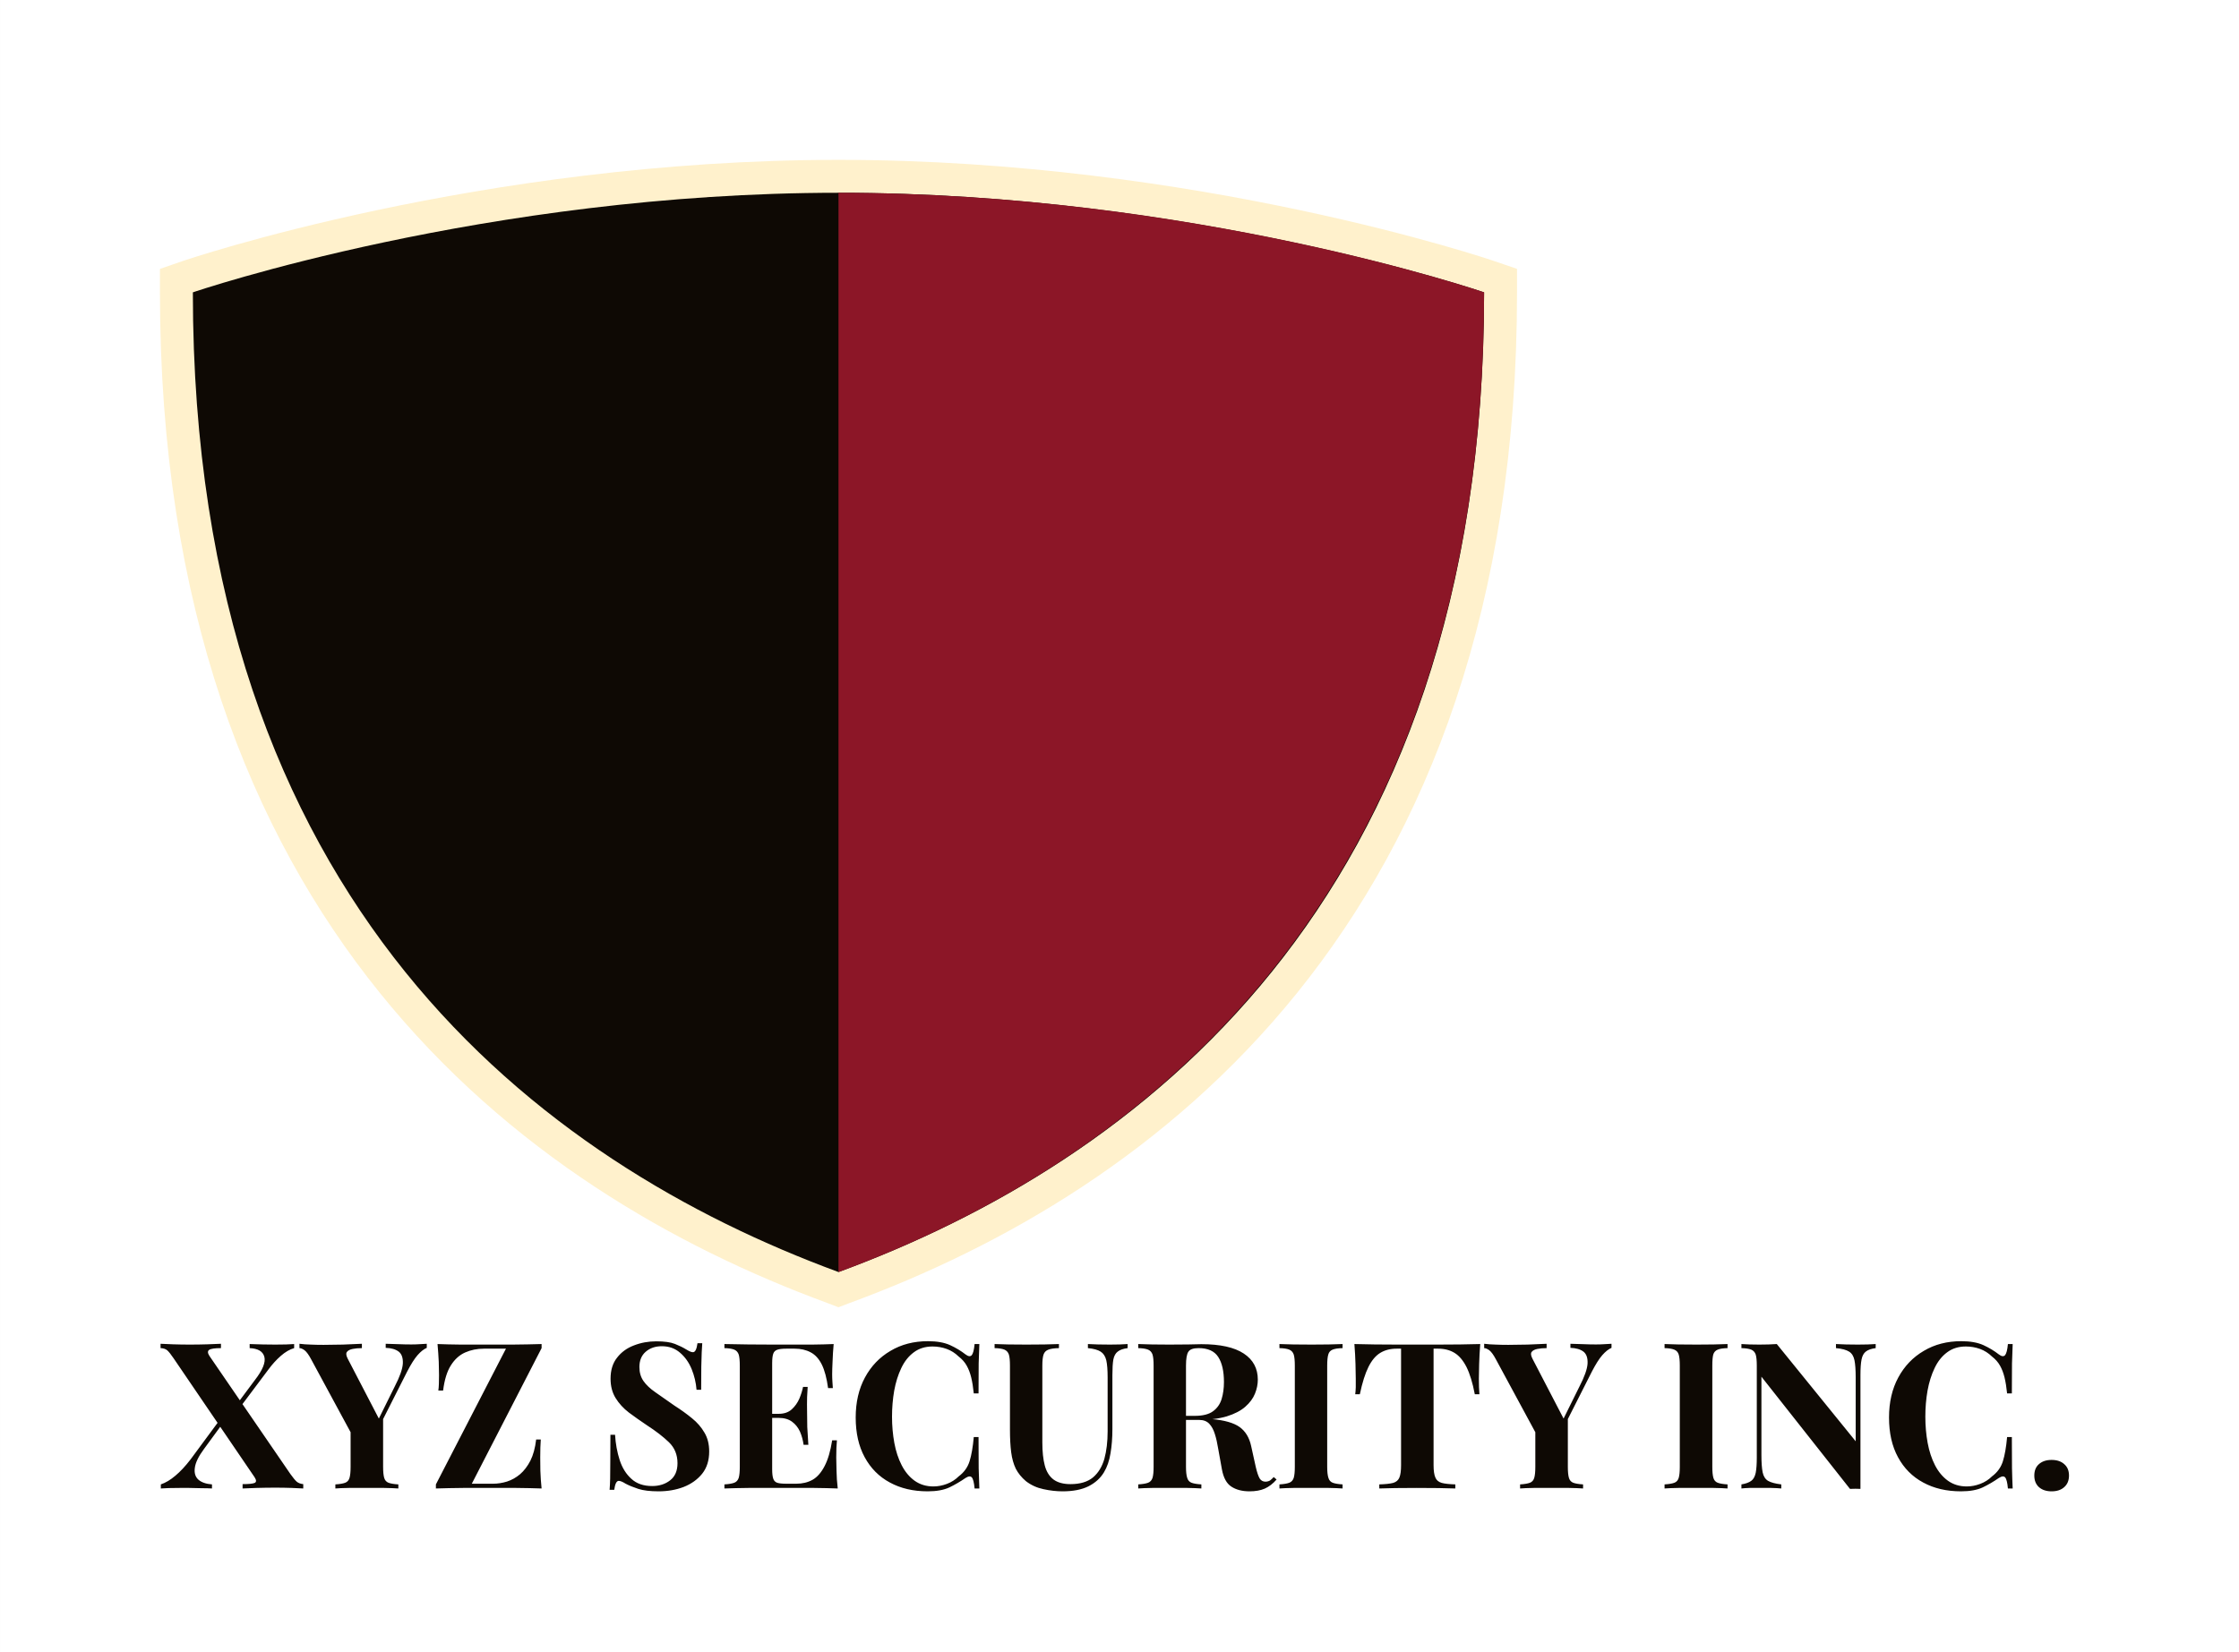
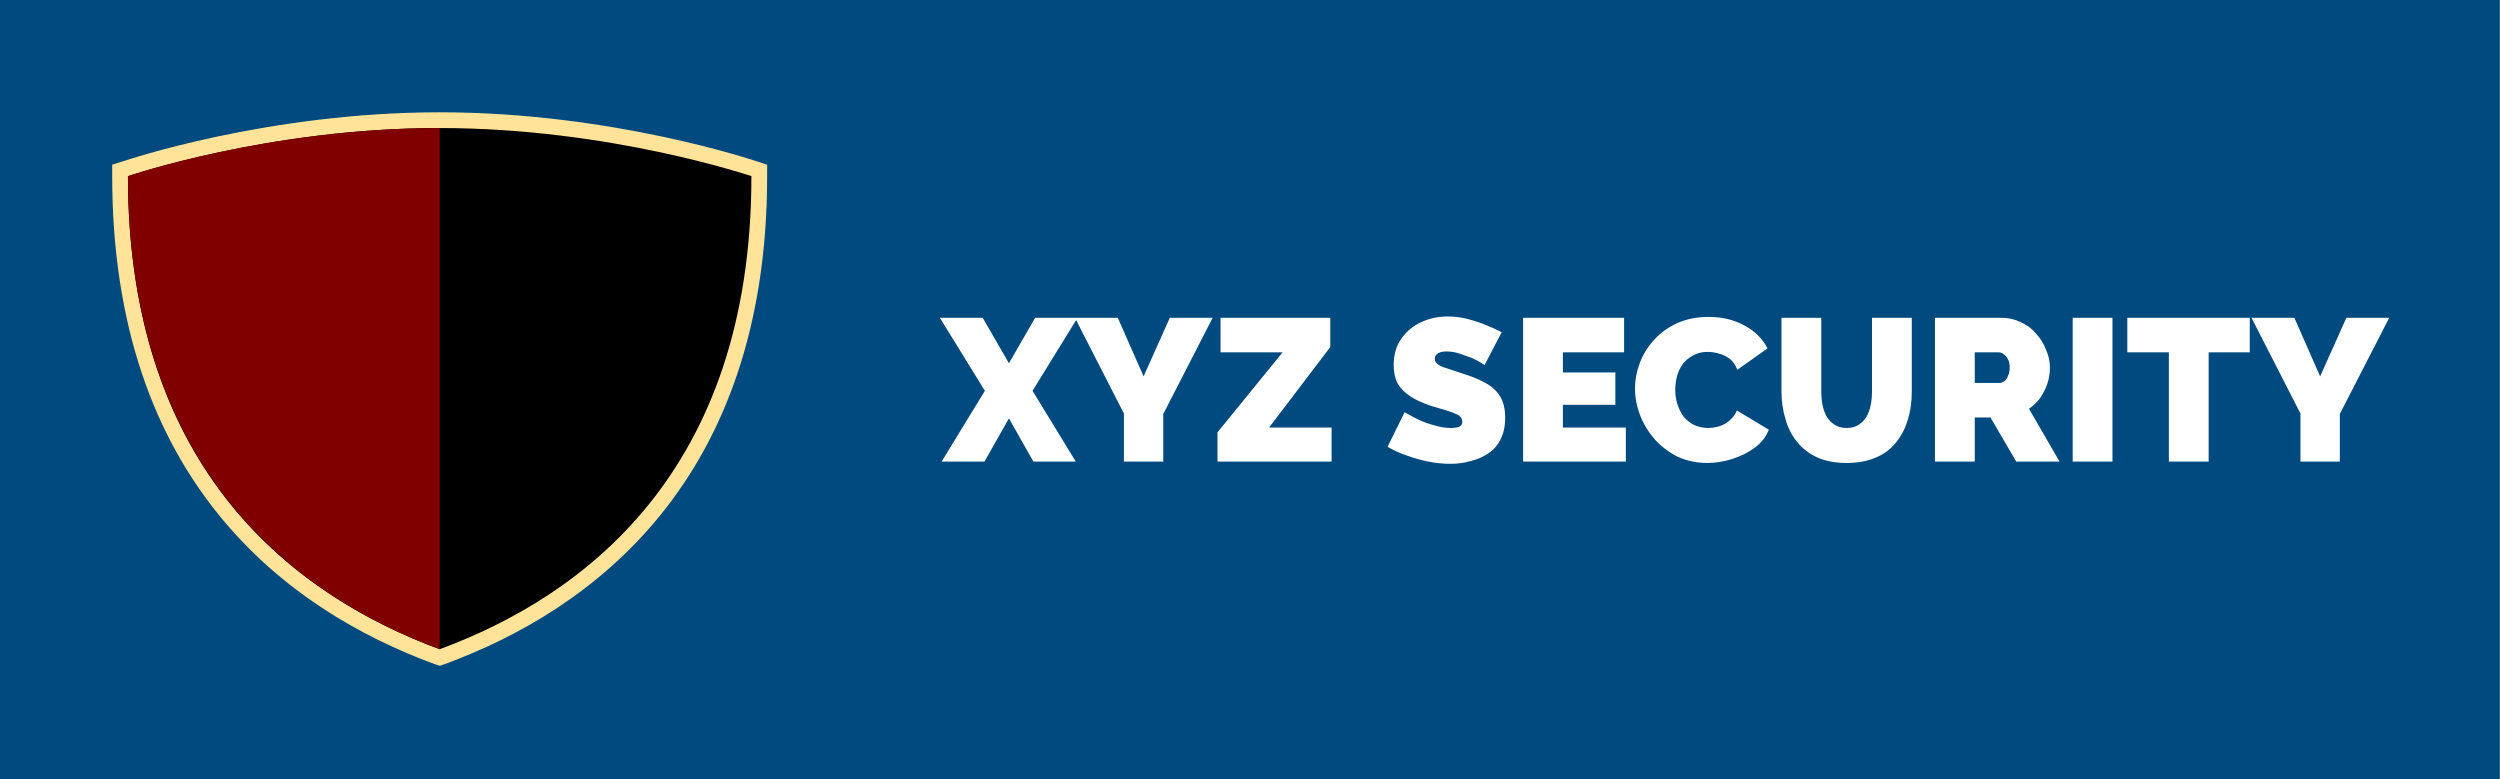
- <svg xmlns="http://www.w3.org/2000/svg" version="1.1" viewBox="0 0 16.459 12.141">
-   <g transform="matrix(1,0,0,1,1.175276,9.861408)">
-     <rect width="16.459" height="16.459" x="-1.175" y="-12.021" fill="#ffffff" />
-     <g transform="matrix(-1,0,0,1,9.976446,0)" clip-path="url(#SvgjsClipPath1002)">
-       <g clip-path="url(#a617cf97d-e28f-47da-acc7-20cc25fce6a76c048889-ce49-493e-be10-1fa4c35667ae)">
-         <path d=" M 4.988 -8.565 C 2.377 -8.565 0.224 -7.834 0.203 -7.826 L 0.121 -7.798 L 0.121 -7.712 C 0.121 -3.133 2.745 -1.205 4.946 -0.395 L 4.988 -0.379 L 5.03 -0.395 C 7.231 -1.205 9.855 -3.133 9.855 -7.712 L 9.855 -7.798 L 9.774 -7.826 C 9.752 -7.834 7.599 -8.565 4.988 -8.565" fill="#0e0904" transform="matrix(1,0,0,1,0,0)" fill-rule="nonzero" />
+ <svg xmlns="http://www.w3.org/2000/svg" version="1.1" viewBox="0 0 5.718 1.78">
+   <g transform="matrix(1,0,0,1,2.154628,0.7238423)">
+     <rect width="5.718" height="5.718" x="-2.155" y="-2.693" fill="#004a80" />
+     <g clip-path="url(#SvgjsClipPath1002)">
+       <g clip-path="url(#a05e85c05-3fbd-4086-ba84-1e72fa17bfb384039832-afa5-4c9b-acbd-44975a3e152f)">
+         <path d=" M -1.149 -0.449 C -1.541 -0.449 -1.864 -0.339 -1.867 -0.338 L -1.88 -0.334 L -1.88 -0.321 C -1.88 0.367 -1.486 0.656 -1.155 0.778 L -1.149 0.78 L -1.143 0.778 C -0.812 0.656 -0.418 0.367 -0.418 -0.321 L -0.418 -0.334 L -0.43 -0.338 C -0.434 -0.339 -0.757 -0.449 -1.149 -0.449" fill="#000000" transform="matrix(1,0,0,1,0,0)" fill-rule="nonzero" />
      </g>
-       <g clip-path="url(#a617cf97d-e28f-47da-acc7-20cc25fce6a76c048889-ce49-493e-be10-1fa4c35667ae)">
-         <path d=" M 4.988 -8.565 C 2.377 -8.565 0.224 -7.834 0.203 -7.826 L 0.121 -7.798 L 0.121 -7.712 C 0.121 -3.133 2.745 -1.205 4.946 -0.395 L 4.988 -0.379 L 5.03 -0.395 C 7.231 -1.205 9.855 -3.133 9.855 -7.712 L 9.855 -7.798 L 9.774 -7.826 C 9.752 -7.834 7.599 -8.565 4.988 -8.565 Z" fill="none" transform="matrix(1,0,0,1,0,0)" fill-rule="nonzero" stroke-dasharray="none" stroke-miterlimit="10" stroke-linejoin="miter" stroke-linecap="butt" stroke-width="0.242" stroke="#fff1cc" />
+       <g clip-path="url(#a05e85c05-3fbd-4086-ba84-1e72fa17bfb384039832-afa5-4c9b-acbd-44975a3e152f)">
+         <path d=" M -1.149 -0.449 C -1.541 -0.449 -1.864 -0.339 -1.867 -0.338 L -1.88 -0.334 L -1.88 -0.321 C -1.88 0.367 -1.486 0.656 -1.155 0.778 L -1.149 0.78 L -1.143 0.778 C -0.812 0.656 -0.418 0.367 -0.418 -0.321 L -0.418 -0.334 L -0.43 -0.338 C -0.434 -0.339 -0.757 -0.449 -1.149 -0.449 Z" fill="none" transform="matrix(1,0,0,1,0,0)" fill-rule="nonzero" stroke-dasharray="none" stroke-miterlimit="10" stroke-linejoin="miter" stroke-linecap="butt" stroke-width="0.036" stroke="#ffe398" />
      </g>
-       <g clip-path="url(#a617cf97d-e28f-47da-acc7-20cc25fce6a76c048889-ce49-493e-be10-1fa4c35667ae)">
-         <path d=" M 4.988 -8.444 C 2.367 -8.444 0.242 -7.712 0.242 -7.712 C 0.242 -3.331 2.693 -1.353 4.988 -0.508 Z" fill="#8c1627" transform="matrix(1,0,0,1,0,0)" fill-rule="nonzero" />
+       <g clip-path="url(#a05e85c05-3fbd-4086-ba84-1e72fa17bfb384039832-afa5-4c9b-acbd-44975a3e152f)">
+         <path d=" M -1.149 -0.431 C -1.542 -0.431 -1.862 -0.321 -1.862 -0.321 C -1.862 0.337 -1.493 0.634 -1.149 0.761 Z" fill="#800000" transform="matrix(1,0,0,1,0,0)" fill-rule="nonzero" />
      </g>
    </g>
    <g>
-       <path d=" M 0.449 0.019 L 0.449 0.051 Q 0.381 0.051 0.362 0.064 Q 0.344 0.077 0.364 0.108 L 0.959 0.976 Q 0.989 1.018 1.006 1.033 Q 1.024 1.048 1.054 1.051 L 1.054 1.083 Q 1.024 1.081 0.968 1.079 Q 0.91 1.077 0.849 1.077 Q 0.781 1.077 0.712 1.079 Q 0.642 1.081 0.608 1.083 L 0.608 1.051 Q 0.676 1.051 0.697 1.042 Q 0.717 1.032 0.696 1 L 0.101 0.126 Q 0.072 0.083 0.054 0.067 Q 0.036 0.052 0.005 0.051 L 0.005 0.019 Q 0.036 0.021 0.097 0.023 Q 0.158 0.025 0.219 0.025 Q 0.287 0.025 0.349 0.023 Q 0.411 0.021 0.449 0.019 M 0.462 0.549 Q 0.462 0.549 0.468 0.569 Q 0.474 0.588 0.474 0.588 L 0.324 0.793 Q 0.264 0.874 0.257 0.931 Q 0.249 0.987 0.283 1.018 Q 0.317 1.048 0.383 1.053 L 0.383 1.083 Q 0.354 1.081 0.307 1.081 Q 0.261 1.08 0.216 1.079 Q 0.171 1.079 0.145 1.079 Q 0.056 1.079 0.007 1.083 L 0.007 1.053 Q 0.06 1.035 0.114 0.989 Q 0.168 0.944 0.225 0.87 L 0.462 0.549 M 0.987 0.021 L 0.987 0.051 Q 0.938 0.065 0.889 0.108 Q 0.84 0.151 0.798 0.208 L 0.555 0.532 Q 0.555 0.532 0.55 0.513 Q 0.544 0.493 0.544 0.493 L 0.699 0.285 Q 0.784 0.175 0.768 0.115 Q 0.752 0.055 0.66 0.051 L 0.66 0.021 Q 0.704 0.022 0.758 0.024 Q 0.811 0.025 0.849 0.025 Q 0.939 0.025 0.987 0.021 M 1.962 0.019 L 1.962 0.049 Q 1.929 0.063 1.894 0.103 Q 1.86 0.142 1.818 0.223 L 1.534 0.784 L 1.464 0.784 L 1.113 0.135 Q 1.086 0.084 1.064 0.067 Q 1.042 0.051 1.026 0.051 L 1.026 0.019 Q 1.066 0.024 1.109 0.025 Q 1.152 0.027 1.203 0.027 Q 1.269 0.027 1.345 0.025 Q 1.422 0.022 1.485 0.019 L 1.485 0.051 Q 1.447 0.051 1.417 0.057 Q 1.387 0.063 1.375 0.079 Q 1.363 0.094 1.381 0.129 L 1.618 0.585 L 1.572 0.645 L 1.726 0.334 Q 1.782 0.226 1.786 0.165 Q 1.789 0.103 1.756 0.077 Q 1.722 0.051 1.66 0.049 L 1.66 0.019 Q 1.711 0.021 1.756 0.022 Q 1.801 0.024 1.848 0.024 Q 1.881 0.024 1.91 0.022 Q 1.939 0.021 1.962 0.019 M 1.641 0.547 L 1.641 0.924 Q 1.641 0.978 1.649 1.005 Q 1.657 1.032 1.681 1.041 Q 1.705 1.05 1.753 1.053 L 1.753 1.083 Q 1.713 1.08 1.649 1.079 Q 1.585 1.079 1.522 1.079 Q 1.452 1.079 1.389 1.079 Q 1.326 1.08 1.29 1.083 L 1.29 1.053 Q 1.338 1.05 1.362 1.041 Q 1.386 1.032 1.394 1.005 Q 1.402 0.978 1.402 0.924 L 1.402 0.616 L 1.533 0.71 L 1.641 0.547 M 2.806 0.021 L 2.806 0.051 L 2.293 1.048 L 2.449 1.048 Q 2.5 1.048 2.552 1.032 Q 2.604 1.015 2.648 0.978 Q 2.692 0.94 2.724 0.878 Q 2.755 0.816 2.766 0.723 L 2.8 0.723 Q 2.796 0.774 2.796 0.855 Q 2.796 0.889 2.797 0.952 Q 2.799 1.015 2.806 1.083 Q 2.724 1.08 2.62 1.079 Q 2.515 1.079 2.433 1.079 Q 2.335 1.079 2.229 1.079 Q 2.122 1.08 2.029 1.083 L 2.029 1.053 L 2.544 0.055 L 2.382 0.055 Q 2.307 0.055 2.244 0.083 Q 2.181 0.111 2.139 0.178 Q 2.097 0.244 2.082 0.363 L 2.047 0.363 Q 2.05 0.342 2.051 0.312 Q 2.052 0.282 2.052 0.249 Q 2.052 0.214 2.05 0.151 Q 2.047 0.088 2.041 0.021 Q 2.116 0.024 2.21 0.025 Q 2.304 0.025 2.379 0.025 Q 2.479 0.025 2.593 0.025 Q 2.707 0.024 2.806 0.021 M 3.649 0.001 Q 3.738 0.001 3.786 0.02 Q 3.834 0.039 3.868 0.06 Q 3.886 0.071 3.898 0.076 Q 3.909 0.081 3.919 0.081 Q 3.943 0.081 3.952 0.015 L 3.987 0.015 Q 3.985 0.043 3.983 0.083 Q 3.981 0.123 3.98 0.187 Q 3.979 0.252 3.979 0.357 L 3.945 0.357 Q 3.939 0.279 3.909 0.205 Q 3.879 0.132 3.824 0.085 Q 3.769 0.037 3.69 0.037 Q 3.618 0.037 3.571 0.078 Q 3.525 0.118 3.525 0.19 Q 3.525 0.25 3.555 0.293 Q 3.585 0.336 3.643 0.376 Q 3.7 0.417 3.783 0.474 Q 3.855 0.52 3.912 0.567 Q 3.969 0.613 4.003 0.672 Q 4.038 0.73 4.038 0.811 Q 4.038 0.91 3.986 0.975 Q 3.934 1.039 3.85 1.072 Q 3.766 1.104 3.666 1.104 Q 3.573 1.104 3.517 1.086 Q 3.462 1.068 3.424 1.048 Q 3.391 1.027 3.373 1.027 Q 3.349 1.027 3.34 1.093 L 3.306 1.093 Q 3.309 1.057 3.31 1.01 Q 3.31 0.962 3.311 0.884 Q 3.312 0.807 3.312 0.688 L 3.346 0.688 Q 3.352 0.787 3.38 0.874 Q 3.408 0.96 3.466 1.012 Q 3.523 1.065 3.619 1.065 Q 3.697 1.065 3.751 1.023 Q 3.805 0.981 3.805 0.897 Q 3.805 0.804 3.742 0.743 Q 3.679 0.682 3.58 0.618 Q 3.51 0.571 3.448 0.525 Q 3.387 0.478 3.35 0.418 Q 3.313 0.358 3.313 0.276 Q 3.313 0.181 3.361 0.121 Q 3.408 0.06 3.485 0.031 Q 3.562 0.001 3.649 0.001 M 4.953 0.021 Q 4.947 0.087 4.945 0.148 Q 4.942 0.21 4.942 0.243 Q 4.942 0.273 4.944 0.3 Q 4.945 0.327 4.947 0.345 L 4.912 0.345 Q 4.897 0.235 4.866 0.172 Q 4.834 0.108 4.784 0.082 Q 4.734 0.055 4.666 0.055 L 4.605 0.055 Q 4.56 0.055 4.538 0.063 Q 4.516 0.071 4.509 0.092 Q 4.501 0.114 4.501 0.162 L 4.501 0.942 Q 4.501 0.988 4.509 1.011 Q 4.516 1.033 4.538 1.041 Q 4.56 1.048 4.605 1.048 L 4.678 1.048 Q 4.746 1.048 4.798 1.019 Q 4.849 0.99 4.886 0.919 Q 4.923 0.849 4.942 0.729 L 4.977 0.729 Q 4.972 0.777 4.972 0.855 Q 4.972 0.889 4.974 0.952 Q 4.975 1.015 4.983 1.083 Q 4.906 1.08 4.81 1.079 Q 4.714 1.079 4.639 1.079 Q 4.588 1.079 4.504 1.079 Q 4.42 1.079 4.326 1.079 Q 4.231 1.08 4.15 1.083 L 4.15 1.053 Q 4.198 1.05 4.222 1.041 Q 4.246 1.032 4.255 1.005 Q 4.263 0.978 4.263 0.924 L 4.263 0.18 Q 4.263 0.124 4.255 0.098 Q 4.246 0.072 4.222 0.062 Q 4.197 0.052 4.15 0.051 L 4.15 0.021 Q 4.231 0.022 4.326 0.024 Q 4.42 0.025 4.504 0.025 Q 4.588 0.025 4.639 0.025 Q 4.708 0.025 4.796 0.025 Q 4.884 0.024 4.953 0.021 M 4.719 0.534 Q 4.719 0.534 4.719 0.549 Q 4.719 0.564 4.719 0.564 L 4.456 0.564 Q 4.456 0.564 4.456 0.549 Q 4.456 0.534 4.456 0.534 L 4.719 0.534 M 4.762 0.336 Q 4.756 0.421 4.757 0.466 Q 4.758 0.511 4.758 0.549 Q 4.758 0.587 4.759 0.631 Q 4.761 0.676 4.767 0.762 L 4.732 0.762 Q 4.725 0.71 4.705 0.664 Q 4.684 0.619 4.647 0.592 Q 4.609 0.564 4.549 0.564 L 4.549 0.534 Q 4.609 0.534 4.645 0.501 Q 4.681 0.468 4.701 0.422 Q 4.72 0.376 4.728 0.336 L 4.762 0.336 M 5.646 0 Q 5.745 0 5.809 0.029 Q 5.872 0.058 5.922 0.097 Q 5.952 0.12 5.968 0.103 Q 5.983 0.085 5.989 0.021 L 6.024 0.021 Q 6.021 0.079 6.019 0.163 Q 6.018 0.246 6.018 0.384 L 5.983 0.384 Q 5.976 0.315 5.964 0.266 Q 5.952 0.217 5.931 0.18 Q 5.91 0.142 5.871 0.112 Q 5.833 0.075 5.784 0.057 Q 5.734 0.039 5.68 0.039 Q 5.599 0.039 5.542 0.082 Q 5.485 0.124 5.45 0.198 Q 5.415 0.271 5.398 0.364 Q 5.382 0.456 5.382 0.555 Q 5.382 0.655 5.399 0.748 Q 5.416 0.84 5.453 0.912 Q 5.49 0.984 5.548 1.026 Q 5.607 1.068 5.686 1.068 Q 5.736 1.068 5.786 1.049 Q 5.836 1.03 5.872 0.994 Q 5.931 0.95 5.952 0.883 Q 5.973 0.816 5.983 0.705 L 6.018 0.705 Q 6.018 0.847 6.019 0.935 Q 6.021 1.023 6.024 1.083 L 5.989 1.083 Q 5.983 1.018 5.969 1.002 Q 5.955 0.985 5.922 1.006 Q 5.866 1.045 5.804 1.075 Q 5.742 1.104 5.644 1.104 Q 5.485 1.104 5.366 1.039 Q 5.247 0.975 5.181 0.853 Q 5.115 0.732 5.115 0.561 Q 5.115 0.393 5.183 0.267 Q 5.251 0.141 5.371 0.071 Q 5.49 0 5.646 0 M 7.114 0.021 L 7.114 0.051 Q 7.066 0.057 7.042 0.076 Q 7.017 0.094 7.009 0.135 Q 7.002 0.175 7.002 0.249 L 7.002 0.646 Q 7.002 0.744 6.988 0.825 Q 6.975 0.906 6.94 0.964 Q 6.901 1.029 6.826 1.067 Q 6.751 1.104 6.636 1.104 Q 6.567 1.104 6.495 1.088 Q 6.423 1.073 6.366 1.029 Q 6.318 0.988 6.292 0.938 Q 6.267 0.886 6.258 0.817 Q 6.249 0.747 6.249 0.651 L 6.249 0.18 Q 6.249 0.124 6.241 0.098 Q 6.232 0.072 6.208 0.062 Q 6.184 0.052 6.136 0.051 L 6.136 0.021 Q 6.174 0.022 6.238 0.024 Q 6.301 0.025 6.37 0.025 Q 6.439 0.025 6.503 0.024 Q 6.567 0.022 6.609 0.021 L 6.609 0.051 Q 6.558 0.052 6.532 0.062 Q 6.505 0.072 6.496 0.098 Q 6.487 0.124 6.487 0.18 L 6.487 0.745 Q 6.487 0.846 6.505 0.914 Q 6.523 0.982 6.569 1.017 Q 6.615 1.051 6.694 1.051 Q 6.799 1.051 6.859 1.002 Q 6.918 0.952 6.943 0.865 Q 6.967 0.777 6.967 0.663 L 6.967 0.267 Q 6.967 0.184 6.957 0.14 Q 6.946 0.096 6.916 0.077 Q 6.885 0.057 6.822 0.051 L 6.822 0.021 Q 6.85 0.022 6.897 0.024 Q 6.943 0.025 6.984 0.025 Q 7.02 0.025 7.055 0.024 Q 7.09 0.022 7.114 0.021 M 7.192 0.021 Q 7.23 0.022 7.294 0.024 Q 7.357 0.025 7.42 0.025 Q 7.492 0.025 7.56 0.024 Q 7.627 0.022 7.656 0.022 Q 7.864 0.022 7.968 0.091 Q 8.071 0.159 8.071 0.283 Q 8.071 0.334 8.05 0.386 Q 8.029 0.438 7.979 0.482 Q 7.929 0.526 7.842 0.553 Q 7.755 0.579 7.623 0.579 L 7.479 0.579 L 7.479 0.549 L 7.608 0.549 Q 7.696 0.549 7.742 0.515 Q 7.788 0.481 7.805 0.425 Q 7.822 0.369 7.822 0.3 Q 7.822 0.181 7.78 0.116 Q 7.738 0.051 7.636 0.051 Q 7.578 0.051 7.561 0.077 Q 7.543 0.102 7.543 0.18 L 7.543 0.924 Q 7.543 0.978 7.552 1.005 Q 7.56 1.032 7.584 1.041 Q 7.608 1.05 7.656 1.053 L 7.656 1.083 Q 7.615 1.08 7.554 1.079 Q 7.492 1.079 7.429 1.079 Q 7.357 1.079 7.294 1.079 Q 7.23 1.08 7.192 1.083 L 7.192 1.053 Q 7.24 1.05 7.264 1.041 Q 7.288 1.032 7.297 1.005 Q 7.305 0.978 7.305 0.924 L 7.305 0.18 Q 7.305 0.124 7.297 0.098 Q 7.288 0.072 7.264 0.062 Q 7.239 0.052 7.192 0.051 L 7.192 0.021 M 7.476 0.553 Q 7.54 0.555 7.588 0.559 Q 7.635 0.564 7.671 0.568 Q 7.707 0.571 7.735 0.573 Q 7.872 0.585 7.937 0.631 Q 8.002 0.678 8.022 0.771 L 8.056 0.925 Q 8.07 0.985 8.085 1.01 Q 8.1 1.033 8.128 1.033 Q 8.148 1.032 8.161 1.024 Q 8.173 1.015 8.188 0.999 L 8.209 1.017 Q 8.169 1.063 8.122 1.084 Q 8.076 1.104 8.01 1.104 Q 7.929 1.104 7.876 1.069 Q 7.824 1.035 7.807 0.942 L 7.78 0.792 Q 7.77 0.729 7.755 0.682 Q 7.74 0.634 7.714 0.607 Q 7.687 0.579 7.641 0.579 L 7.479 0.579 L 7.476 0.553 M 8.694 0.021 L 8.694 0.051 Q 8.646 0.052 8.621 0.062 Q 8.596 0.072 8.589 0.098 Q 8.581 0.124 8.581 0.18 L 8.581 0.924 Q 8.581 0.978 8.59 1.005 Q 8.598 1.032 8.622 1.041 Q 8.646 1.05 8.694 1.053 L 8.694 1.083 Q 8.653 1.08 8.592 1.079 Q 8.53 1.079 8.467 1.079 Q 8.394 1.079 8.332 1.079 Q 8.269 1.08 8.23 1.083 L 8.23 1.053 Q 8.278 1.05 8.302 1.041 Q 8.326 1.032 8.335 1.005 Q 8.343 0.978 8.343 0.924 L 8.343 0.18 Q 8.343 0.124 8.335 0.098 Q 8.326 0.072 8.302 0.062 Q 8.277 0.052 8.23 0.051 L 8.23 0.021 Q 8.269 0.022 8.332 0.024 Q 8.394 0.025 8.467 0.025 Q 8.53 0.025 8.592 0.024 Q 8.653 0.022 8.694 0.021 M 9.706 0.021 Q 9.7 0.097 9.698 0.168 Q 9.696 0.238 9.696 0.276 Q 9.696 0.309 9.697 0.339 Q 9.699 0.369 9.7 0.39 L 9.666 0.39 Q 9.642 0.264 9.605 0.19 Q 9.568 0.117 9.517 0.086 Q 9.466 0.055 9.397 0.055 L 9.363 0.055 L 9.363 0.912 Q 9.363 0.972 9.376 1.002 Q 9.388 1.032 9.423 1.042 Q 9.457 1.051 9.523 1.053 L 9.523 1.083 Q 9.477 1.081 9.4 1.08 Q 9.322 1.079 9.238 1.079 Q 9.156 1.079 9.082 1.08 Q 9.009 1.081 8.964 1.083 L 8.964 1.053 Q 9.031 1.051 9.066 1.042 Q 9.1 1.032 9.112 1.002 Q 9.124 0.972 9.124 0.912 L 9.124 0.055 L 9.091 0.055 Q 9.022 0.055 8.971 0.086 Q 8.92 0.117 8.884 0.19 Q 8.848 0.262 8.821 0.39 L 8.787 0.39 Q 8.79 0.369 8.791 0.339 Q 8.791 0.309 8.791 0.276 Q 8.791 0.238 8.789 0.168 Q 8.787 0.097 8.781 0.021 Q 8.85 0.022 8.932 0.024 Q 9.013 0.025 9.096 0.025 Q 9.178 0.025 9.244 0.025 Q 9.312 0.025 9.394 0.025 Q 9.475 0.025 9.558 0.024 Q 9.64 0.022 9.706 0.021 M 10.671 0.019 L 10.671 0.049 Q 10.638 0.063 10.603 0.103 Q 10.569 0.142 10.527 0.223 L 10.243 0.784 L 10.173 0.784 L 9.822 0.135 Q 9.795 0.084 9.773 0.067 Q 9.751 0.051 9.735 0.051 L 9.735 0.019 Q 9.775 0.024 9.818 0.025 Q 9.861 0.027 9.912 0.027 Q 9.978 0.027 10.054 0.025 Q 10.131 0.022 10.194 0.019 L 10.194 0.051 Q 10.156 0.051 10.126 0.057 Q 10.096 0.063 10.084 0.079 Q 10.072 0.094 10.09 0.129 L 10.327 0.585 L 10.281 0.645 L 10.435 0.334 Q 10.491 0.226 10.495 0.165 Q 10.498 0.103 10.465 0.077 Q 10.431 0.051 10.369 0.049 L 10.369 0.019 Q 10.42 0.021 10.465 0.022 Q 10.51 0.024 10.557 0.024 Q 10.59 0.024 10.619 0.022 Q 10.648 0.021 10.671 0.019 M 10.35 0.547 L 10.35 0.924 Q 10.35 0.978 10.358 1.005 Q 10.366 1.032 10.39 1.041 Q 10.414 1.05 10.462 1.053 L 10.462 1.083 Q 10.422 1.08 10.358 1.079 Q 10.294 1.079 10.231 1.079 Q 10.161 1.079 10.098 1.079 Q 10.035 1.08 9.999 1.083 L 9.999 1.053 Q 10.047 1.05 10.071 1.041 Q 10.095 1.032 10.103 1.005 Q 10.111 0.978 10.111 0.924 L 10.111 0.616 L 10.242 0.71 L 10.35 0.547 M 11.524 0.021 L 11.524 0.051 Q 11.476 0.052 11.452 0.062 Q 11.427 0.072 11.419 0.098 Q 11.412 0.124 11.412 0.18 L 11.412 0.924 Q 11.412 0.978 11.42 1.005 Q 11.428 1.032 11.452 1.041 Q 11.476 1.05 11.524 1.053 L 11.524 1.083 Q 11.484 1.08 11.422 1.079 Q 11.361 1.079 11.298 1.079 Q 11.224 1.079 11.162 1.079 Q 11.1 1.08 11.061 1.083 L 11.061 1.053 Q 11.109 1.05 11.133 1.041 Q 11.157 1.032 11.165 1.005 Q 11.173 0.978 11.173 0.924 L 11.173 0.18 Q 11.173 0.124 11.165 0.098 Q 11.157 0.072 11.132 0.062 Q 11.107 0.052 11.061 0.051 L 11.061 0.021 Q 11.1 0.022 11.162 0.024 Q 11.224 0.025 11.298 0.025 Q 11.361 0.025 11.422 0.024 Q 11.484 0.022 11.524 0.021 M 12.613 0.021 L 12.613 0.051 Q 12.565 0.057 12.541 0.076 Q 12.517 0.094 12.509 0.135 Q 12.501 0.175 12.501 0.249 L 12.501 1.086 Q 12.483 1.085 12.464 1.085 Q 12.445 1.085 12.424 1.086 L 11.773 0.261 L 11.773 0.837 Q 11.773 0.919 11.782 0.964 Q 11.791 1.008 11.822 1.027 Q 11.853 1.045 11.919 1.053 L 11.919 1.083 Q 11.89 1.08 11.844 1.079 Q 11.797 1.079 11.757 1.079 Q 11.722 1.079 11.686 1.079 Q 11.65 1.08 11.626 1.083 L 11.626 1.053 Q 11.674 1.045 11.698 1.027 Q 11.722 1.01 11.731 0.968 Q 11.739 0.927 11.739 0.855 L 11.739 0.18 Q 11.739 0.124 11.731 0.098 Q 11.722 0.072 11.698 0.062 Q 11.673 0.052 11.626 0.051 L 11.626 0.021 Q 11.65 0.022 11.686 0.024 Q 11.722 0.025 11.757 0.025 Q 11.793 0.025 11.826 0.024 Q 11.859 0.022 11.886 0.021 L 12.466 0.736 L 12.466 0.267 Q 12.466 0.184 12.457 0.14 Q 12.448 0.096 12.418 0.077 Q 12.387 0.057 12.321 0.051 L 12.321 0.021 Q 12.349 0.022 12.396 0.024 Q 12.442 0.025 12.483 0.025 Q 12.519 0.025 12.554 0.024 Q 12.589 0.022 12.613 0.021 M 13.242 0 Q 13.341 0 13.405 0.029 Q 13.468 0.058 13.518 0.097 Q 13.548 0.12 13.564 0.103 Q 13.579 0.085 13.585 0.021 L 13.62 0.021 Q 13.617 0.079 13.615 0.163 Q 13.614 0.246 13.614 0.384 L 13.579 0.384 Q 13.572 0.315 13.56 0.266 Q 13.548 0.217 13.527 0.18 Q 13.506 0.142 13.467 0.112 Q 13.429 0.075 13.38 0.057 Q 13.33 0.039 13.276 0.039 Q 13.195 0.039 13.138 0.082 Q 13.081 0.124 13.046 0.198 Q 13.011 0.271 12.994 0.364 Q 12.978 0.456 12.978 0.555 Q 12.978 0.655 12.995 0.748 Q 13.012 0.84 13.049 0.912 Q 13.086 0.984 13.144 1.026 Q 13.203 1.068 13.282 1.068 Q 13.332 1.068 13.382 1.049 Q 13.432 1.03 13.468 0.994 Q 13.527 0.95 13.548 0.883 Q 13.569 0.816 13.579 0.705 L 13.614 0.705 Q 13.614 0.847 13.615 0.935 Q 13.617 1.023 13.62 1.083 L 13.585 1.083 Q 13.579 1.018 13.565 1.002 Q 13.551 0.985 13.518 1.006 Q 13.462 1.045 13.4 1.075 Q 13.338 1.104 13.24 1.104 Q 13.081 1.104 12.962 1.039 Q 12.843 0.975 12.777 0.853 Q 12.711 0.732 12.711 0.561 Q 12.711 0.393 12.779 0.267 Q 12.847 0.141 12.967 0.071 Q 13.086 0 13.242 0 M 13.906 0.873 Q 13.965 0.873 13.999 0.904 Q 14.034 0.934 14.034 0.988 Q 14.034 1.042 13.999 1.073 Q 13.965 1.104 13.906 1.104 Q 13.848 1.104 13.813 1.073 Q 13.779 1.042 13.779 0.988 Q 13.779 0.934 13.813 0.904 Q 13.848 0.873 13.906 0.873" fill="#0e0904" fill-rule="nonzero" />
+       <path d=" M 0.093 0.003 L 0.153 0.107 L 0.213 0.003 L 0.31 0.003 L 0.207 0.17 L 0.306 0.332 L 0.209 0.332 L 0.153 0.233 L 0.097 0.332 L -0.001 0.332 L 0.098 0.17 L -0.005 0.003 L 0.093 0.003 M 0.402 0.003 L 0.461 0.137 L 0.521 0.003 L 0.619 0.003 L 0.506 0.223 L 0.506 0.332 L 0.416 0.332 L 0.416 0.222 L 0.304 0.003 L 0.402 0.003 M 0.63 0.265 L 0.779 0.082 L 0.637 0.082 L 0.637 0.003 L 0.888 0.003 L 0.888 0.07 L 0.748 0.254 L 0.891 0.254 L 0.891 0.332 L 0.63 0.332 L 0.63 0.265 M 1.241 0.111 Q 1.241 0.111 1.233 0.106 Q 1.225 0.101 1.212 0.095 Q 1.199 0.09 1.184 0.085 Q 1.169 0.08 1.154 0.08 Q 1.142 0.08 1.135 0.084 Q 1.127 0.088 1.127 0.097 Q 1.127 0.105 1.135 0.11 Q 1.142 0.115 1.156 0.119 Q 1.17 0.124 1.189 0.13 Q 1.219 0.139 1.241 0.151 Q 1.264 0.163 1.276 0.182 Q 1.288 0.201 1.288 0.232 Q 1.288 0.261 1.277 0.282 Q 1.267 0.302 1.248 0.314 Q 1.23 0.326 1.208 0.331 Q 1.186 0.337 1.163 0.337 Q 1.139 0.337 1.113 0.332 Q 1.087 0.327 1.063 0.318 Q 1.039 0.31 1.019 0.298 L 1.058 0.219 Q 1.058 0.219 1.067 0.224 Q 1.077 0.23 1.092 0.237 Q 1.107 0.244 1.126 0.249 Q 1.145 0.255 1.164 0.255 Q 1.179 0.255 1.185 0.251 Q 1.19 0.247 1.19 0.241 Q 1.19 0.231 1.18 0.225 Q 1.17 0.22 1.154 0.215 Q 1.137 0.21 1.117 0.204 Q 1.088 0.194 1.07 0.182 Q 1.051 0.169 1.042 0.153 Q 1.033 0.136 1.033 0.111 Q 1.033 0.075 1.051 0.05 Q 1.068 0.026 1.096 0.013 Q 1.124 0 1.157 0 Q 1.181 0 1.203 0.006 Q 1.226 0.012 1.245 0.02 Q 1.265 0.028 1.28 0.036 L 1.241 0.111 M 1.564 0.254 L 1.564 0.332 L 1.329 0.332 L 1.329 0.003 L 1.56 0.003 L 1.56 0.082 L 1.42 0.082 L 1.42 0.128 L 1.54 0.128 L 1.54 0.202 L 1.42 0.202 L 1.42 0.254 L 1.564 0.254 M 1.585 0.165 Q 1.585 0.135 1.596 0.106 Q 1.607 0.077 1.629 0.053 Q 1.651 0.029 1.682 0.015 Q 1.714 0.001 1.753 0.001 Q 1.8 0.001 1.836 0.021 Q 1.871 0.04 1.888 0.073 L 1.819 0.122 Q 1.813 0.106 1.802 0.097 Q 1.79 0.088 1.777 0.085 Q 1.764 0.081 1.751 0.081 Q 1.732 0.081 1.718 0.089 Q 1.703 0.097 1.694 0.109 Q 1.685 0.122 1.681 0.137 Q 1.677 0.152 1.677 0.168 Q 1.677 0.185 1.682 0.201 Q 1.687 0.216 1.696 0.229 Q 1.706 0.241 1.72 0.248 Q 1.735 0.255 1.752 0.255 Q 1.765 0.255 1.778 0.251 Q 1.791 0.247 1.801 0.238 Q 1.812 0.229 1.818 0.215 L 1.891 0.259 Q 1.882 0.283 1.859 0.3 Q 1.836 0.317 1.807 0.326 Q 1.779 0.335 1.75 0.335 Q 1.714 0.335 1.683 0.321 Q 1.653 0.306 1.631 0.282 Q 1.609 0.257 1.597 0.227 Q 1.585 0.196 1.585 0.165 M 2.069 0.335 Q 2.029 0.335 2.001 0.322 Q 1.973 0.309 1.955 0.286 Q 1.937 0.264 1.929 0.234 Q 1.92 0.205 1.92 0.172 L 1.92 0.003 L 2.011 0.003 L 2.011 0.172 Q 2.011 0.189 2.014 0.203 Q 2.017 0.218 2.024 0.23 Q 2.031 0.241 2.042 0.248 Q 2.053 0.255 2.069 0.255 Q 2.085 0.255 2.096 0.248 Q 2.107 0.241 2.114 0.23 Q 2.121 0.218 2.124 0.203 Q 2.127 0.188 2.127 0.172 L 2.127 0.003 L 2.218 0.003 L 2.218 0.172 Q 2.218 0.207 2.209 0.236 Q 2.2 0.266 2.182 0.288 Q 2.164 0.311 2.135 0.323 Q 2.107 0.335 2.069 0.335 M 2.271 0.332 L 2.271 0.003 L 2.423 0.003 Q 2.447 0.003 2.467 0.013 Q 2.488 0.022 2.502 0.039 Q 2.517 0.055 2.525 0.076 Q 2.534 0.096 2.534 0.117 Q 2.534 0.136 2.528 0.154 Q 2.522 0.171 2.512 0.186 Q 2.501 0.201 2.486 0.211 L 2.556 0.332 L 2.457 0.332 L 2.398 0.231 L 2.362 0.231 L 2.362 0.332 L 2.271 0.332 M 2.362 0.152 L 2.419 0.152 Q 2.424 0.152 2.43 0.148 Q 2.435 0.144 2.438 0.136 Q 2.442 0.128 2.442 0.117 Q 2.442 0.105 2.438 0.098 Q 2.434 0.09 2.428 0.086 Q 2.422 0.082 2.417 0.082 L 2.362 0.082 L 2.362 0.152 M 2.586 0.332 L 2.586 0.003 L 2.677 0.003 L 2.677 0.332 L 2.586 0.332 M 2.991 0.082 L 2.897 0.082 L 2.897 0.332 L 2.806 0.332 L 2.806 0.082 L 2.711 0.082 L 2.711 0.003 L 2.991 0.003 L 2.991 0.082 M 3.093 0.003 L 3.152 0.137 L 3.212 0.003 L 3.31 0.003 L 3.197 0.223 L 3.197 0.332 L 3.107 0.332 L 3.107 0.222 L 2.995 0.003 L 3.093 0.003" fill="#ffffff" fill-rule="nonzero" />
    </g>
    <g />
  </g>
  <defs>
    <clipPath id="SvgjsClipPath1002">
-       <path d=" M 0 -8.686 h 9.976 v 8.436 h -9.976 Z" />
+       <path d=" M -1.898 -0.467 h 1.498 v 1.267 h -1.498 Z" />
    </clipPath>
-     <clipPath id="a617cf97d-e28f-47da-acc7-20cc25fce6a76c048889-ce49-493e-be10-1fa4c35667ae">
-       <path d=" M 0 -0.25 L 9.976 -0.25 L 9.976 -8.686 L 0 -8.686 Z" />
+     <clipPath id="a05e85c05-3fbd-4086-ba84-1e72fa17bfb384039832-afa5-4c9b-acbd-44975a3e152f">
+       <path d=" M -1.898 0.8 L -0.4 0.8 L -0.4 -0.467 L -1.898 -0.467 Z" />
    </clipPath>
  </defs>
</svg>
